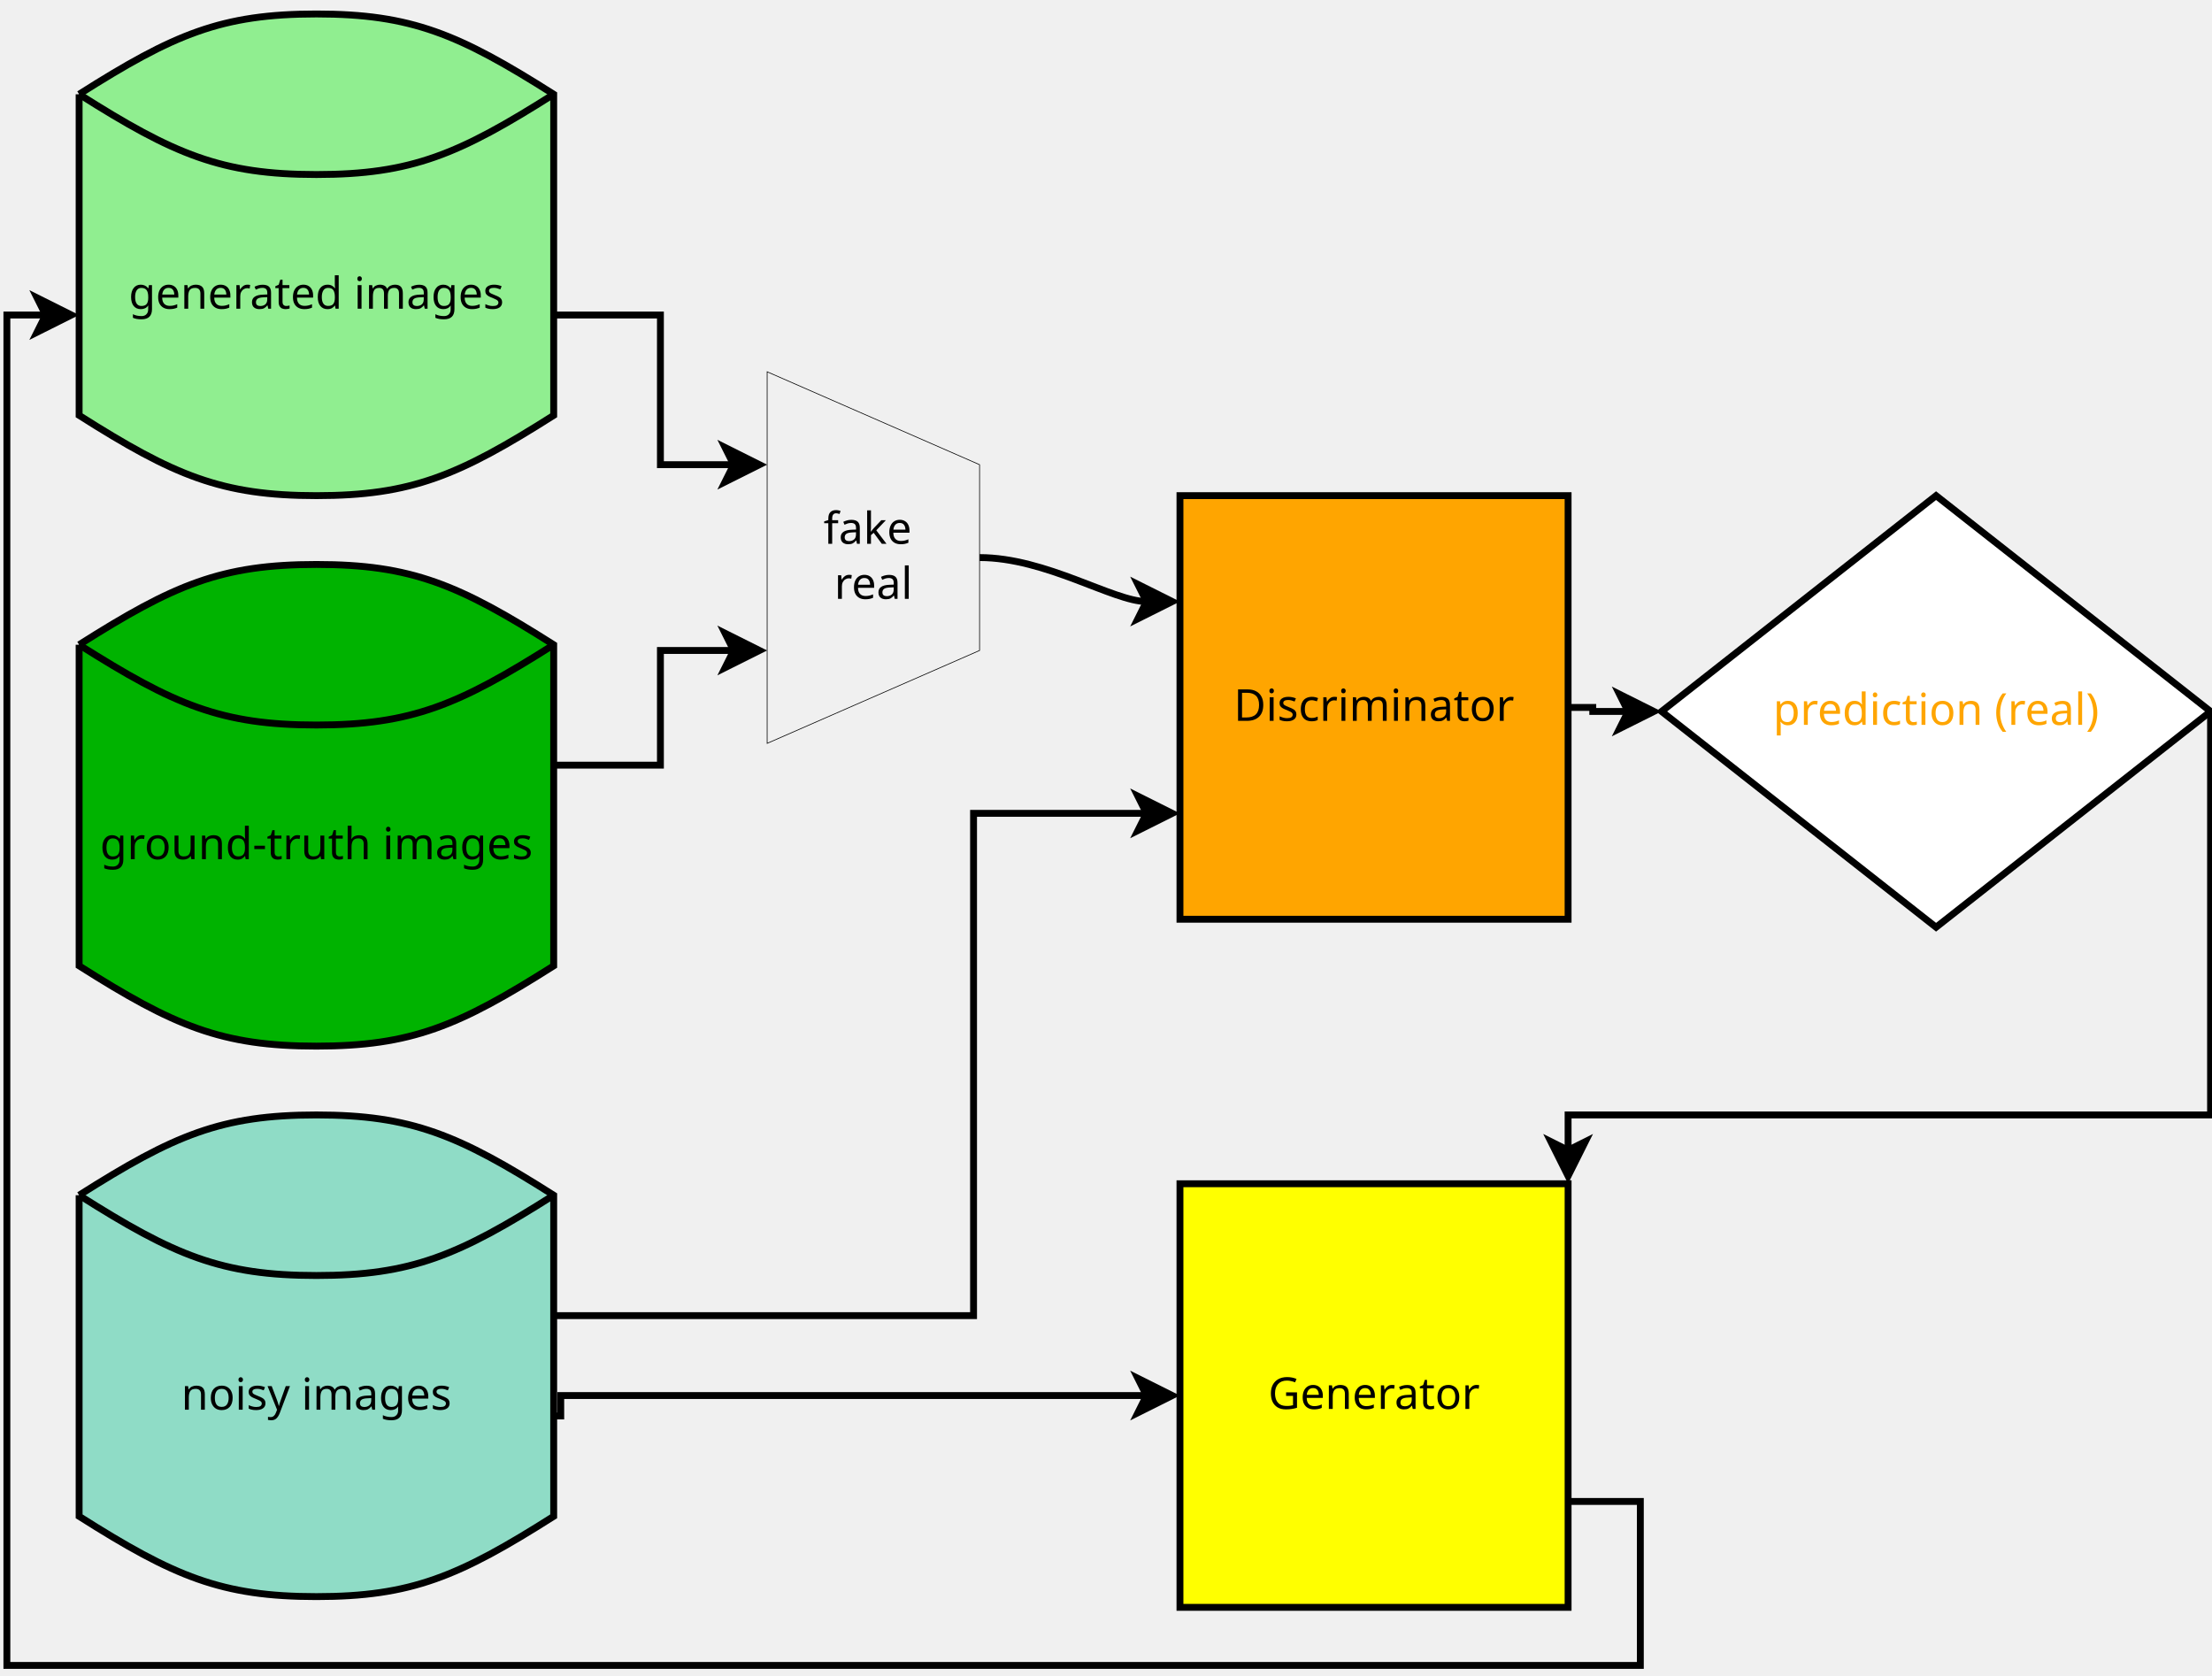
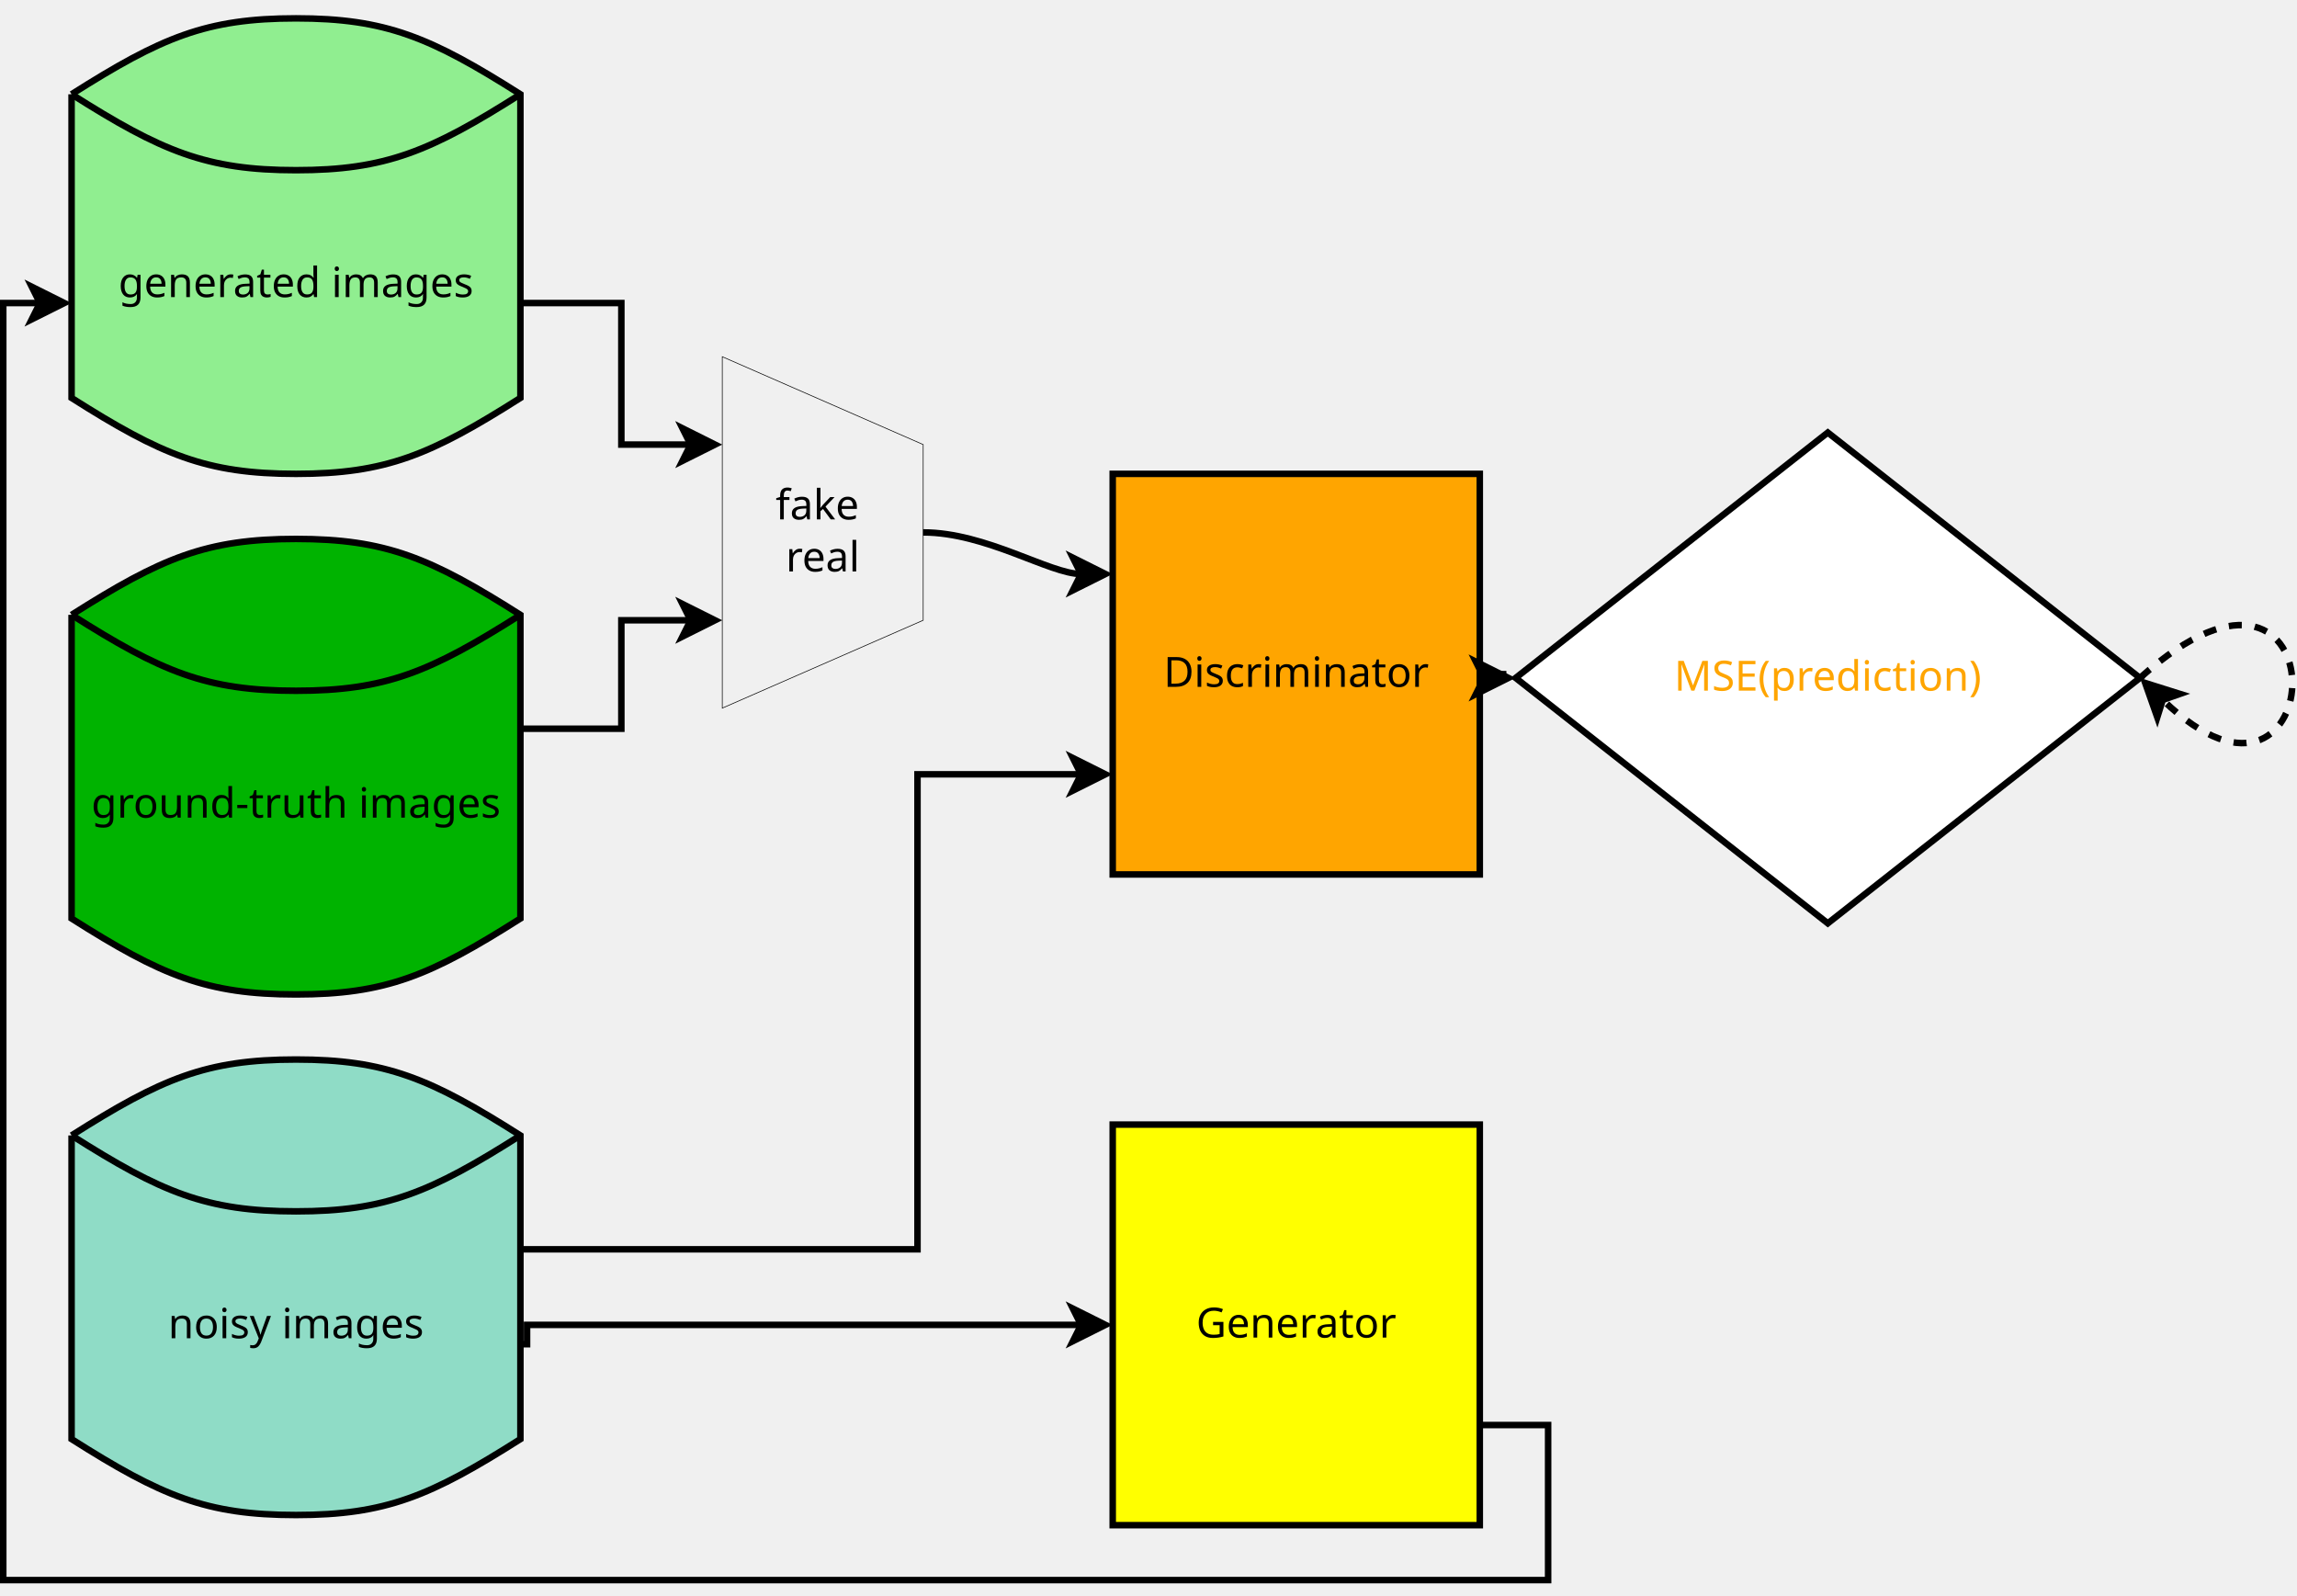
- <svg xmlns="http://www.w3.org/2000/svg" width="33cm" height="25cm" viewBox="17 -2 643 483">
+ <svg xmlns="http://www.w3.org/2000/svg" width="36cm" height="25cm" viewBox="18 -2 706 483">
  <g>
    <polygon style="fill: none; fill-opacity:0; stroke-width: 0.2; stroke: #000000" points="240,104 301.75,131 301.75,185 240,212 " />
    <text font-size="12.8" style="fill: #000000;text-anchor:middle;font-family:sans-serif;font-style:normal;font-weight:normal" x="270.875" y="154">
      <tspan x="270.875" y="154">fake</tspan>
      <tspan x="270.875" y="170">real</tspan>
    </text>
  </g>
  <g>
    <rect style="fill: #ffa500" x="360" y="140" width="112.825" height="123.122" />
    <rect style="fill: none; fill-opacity:0; stroke-width: 2; stroke: #000000" x="360" y="140" width="112.825" height="123.122" />
    <text font-size="12.8" style="fill: #000000;text-anchor:middle;font-family:sans-serif;font-style:normal;font-weight:normal" x="416.413" y="205.461">
      <tspan x="416.413" y="205.461">Discriminator</tspan>
    </text>
  </g>
  <g>
-     <polygon style="fill: #ffffff" points="579.79,140 659.581,202.723 579.79,265.445 500,202.723 " />
-     <polygon style="fill: none; fill-opacity:0; stroke-width: 2; stroke: #000000" points="579.79,140 659.581,202.723 579.79,265.445 500,202.723 " />
+     <polygon style="fill: #ffffff" points="579.79,127.305 675.731,202.723 579.79,278.141 483.85,202.723 " />
+     <polygon style="fill: none; fill-opacity:0; stroke-width: 2; stroke: #000000" points="579.79,127.305 675.731,202.723 579.79,278.141 483.85,202.723 " />
    <text font-size="12.8" style="fill: #ffa500;text-anchor:middle;font-family:sans-serif;font-style:normal;font-weight:normal" x="579.79" y="206.623">
-       <tspan x="579.79" y="206.623">prediction (real)</tspan>
+       <tspan x="579.79" y="206.623">MSE(prediction)</tspan>
    </text>
  </g>
  <g>
    <path style="fill: #00b300" d="M 40 183.333 C 67.59,165.833 81.385,160 108.975,160 C 136.565,160 150.36,165.833 177.95,183.333 L 177.95,276.667 C 150.36,294.167 136.565,300 108.975,300 C 81.385,300 67.59,294.167 40,276.667 L 40,183.333z" />
    <path style="fill: none; fill-opacity:0; stroke-width: 2; stroke: #000000" d="M 40 183.333 C 67.59,165.833 81.385,160 108.975,160 C 136.565,160 150.36,165.833 177.95,183.333 L 177.95,276.667 C 150.36,294.167 136.565,300 108.975,300 C 81.385,300 67.59,294.167 40,276.667 L 40,183.333" />
    <path style="fill: none; fill-opacity:0; stroke-width: 2; stroke: #000000" d="M 40 183.333 C 67.59,200.833 81.385,206.667 108.975,206.667 C 136.565,206.667 150.36,200.833 177.95,183.333" />
    <text font-size="12.8" style="fill: #000000;text-anchor:middle;font-family:sans-serif;font-style:normal;font-weight:normal" x="108.975" y="245.667">
      <tspan x="108.975" y="245.667">ground-truth images</tspan>
    </text>
  </g>
  <g>
    <path style="fill: #90ee90" d="M 40 23.333 C 67.59,5.833 81.385,0 108.975,0 C 136.565,0 150.36,5.833 177.95,23.333 L 177.95,116.667 C 150.36,134.167 136.565,140 108.975,140 C 81.385,140 67.59,134.167 40,116.667 L 40,23.333z" />
    <path style="fill: none; fill-opacity:0; stroke-width: 2; stroke: #000000" d="M 40 23.333 C 67.59,5.833 81.385,0 108.975,0 C 136.565,0 150.36,5.833 177.95,23.333 L 177.95,116.667 C 150.36,134.167 136.565,140 108.975,140 C 81.385,140 67.59,134.167 40,116.667 L 40,23.333" />
    <path style="fill: none; fill-opacity:0; stroke-width: 2; stroke: #000000" d="M 40 23.333 C 67.59,40.833 81.385,46.667 108.975,46.667 C 136.565,46.667 150.36,40.833 177.95,23.333" />
    <text font-size="12.8" style="fill: #000000;text-anchor:middle;font-family:sans-serif;font-style:normal;font-weight:normal" x="108.975" y="85.667">
      <tspan x="108.975" y="85.667">generated images</tspan>
    </text>
  </g>
  <g>
    <path style="fill: #8fdcc6" d="M 40 343.333 C 67.59,325.833 81.385,320 108.975,320 C 136.565,320 150.36,325.833 177.95,343.333 L 177.95,436.667 C 150.36,454.167 136.565,460 108.975,460 C 81.385,460 67.59,454.167 40,436.667 L 40,343.333z" />
    <path style="fill: none; fill-opacity:0; stroke-width: 2; stroke: #000000" d="M 40 343.333 C 67.59,325.833 81.385,320 108.975,320 C 136.565,320 150.36,325.833 177.95,343.333 L 177.95,436.667 C 150.36,454.167 136.565,460 108.975,460 C 81.385,460 67.59,454.167 40,436.667 L 40,343.333" />
    <path style="fill: none; fill-opacity:0; stroke-width: 2; stroke: #000000" d="M 40 343.333 C 67.59,360.833 81.385,366.667 108.975,366.667 C 136.565,366.667 150.36,360.833 177.95,343.333" />
    <text font-size="12.8" style="fill: #000000;text-anchor:middle;font-family:sans-serif;font-style:normal;font-weight:normal" x="108.975" y="405.667">
      <tspan x="108.975" y="405.667">noisy images</tspan>
    </text>
  </g>
  <g>
    <rect style="fill: #ffff00" x="360" y="340" width="112.825" height="123.122" />
    <rect style="fill: none; fill-opacity:0; stroke-width: 2; stroke: #000000" x="360" y="340" width="112.825" height="123.122" />
    <text font-size="12.8" style="fill: #000000;text-anchor:middle;font-family:sans-serif;font-style:normal;font-weight:normal" x="416.413" y="405.461">
      <tspan x="416.413" y="405.461">Generator</tspan>
    </text>
  </g>
  <g>
    <polyline style="fill: none; fill-opacity:0; stroke-width: 2; stroke: #000000" points="177.95,87.5 208.975,87.5 208.975,131 230.264,131 " />
    <polygon style="fill: #000000" points="237.764,131 227.764,136 230.264,131 227.764,126 " />
    <polygon style="fill: none; fill-opacity:0; stroke-width: 2; stroke: #000000" points="237.764,131 227.764,136 230.264,131 227.764,126 " />
  </g>
  <g>
    <polyline style="fill: none; fill-opacity:0; stroke-width: 2; stroke: #000000" points="177.95,218.333 208.975,218.333 208.975,185 230.264,185 " />
    <polygon style="fill: #000000" points="237.764,185 227.764,190 230.264,185 227.764,180 " />
    <polygon style="fill: none; fill-opacity:0; stroke-width: 2; stroke: #000000" points="237.764,185 227.764,190 230.264,185 227.764,180 " />
  </g>
  <g>
-     <polyline style="fill: none; fill-opacity:0; stroke-width: 2; stroke: #000000" points="177.95,378.333 300,378.333 300,232.341 350.264,232.341 " />
-     <polygon style="fill: #000000" points="357.764,232.341 347.764,237.341 350.264,232.341 347.764,227.341 " />
-     <polygon style="fill: none; fill-opacity:0; stroke-width: 2; stroke: #000000" points="357.764,232.341 347.764,237.341 350.264,232.341 347.764,227.341 " />
+     <polyline style="fill: none; fill-opacity:0; stroke-width: 2; stroke: #000000" points="177.95,378.334 300,378.334 300,232.342 350.264,232.342 " />
+     <polygon style="fill: #000000" points="357.764,232.342 347.764,237.342 350.264,232.342 347.764,227.342 " />
+     <polygon style="fill: none; fill-opacity:0; stroke-width: 2; stroke: #000000" points="357.764,232.342 347.764,237.342 350.264,232.342 347.764,227.342 " />
  </g>
  <g>
-     <polyline style="fill: none; fill-opacity:0; stroke-width: 2; stroke: #000000" points="177.95,407.5 180,407.5 180,401.561 350.264,401.561 " />
-     <polygon style="fill: #000000" points="357.764,401.561 347.764,406.561 350.264,401.561 347.764,396.561 " />
-     <polygon style="fill: none; fill-opacity:0; stroke-width: 2; stroke: #000000" points="357.764,401.561 347.764,406.561 350.264,401.561 347.764,396.561 " />
+     <polyline style="fill: none; fill-opacity:0; stroke-width: 2; stroke: #000000" points="177.95,407.5 180,407.5 180,401.56 350.264,401.56 " />
+     <polygon style="fill: #000000" points="357.764,401.56 347.764,406.56 350.264,401.56 347.764,396.56 " />
+     <polygon style="fill: none; fill-opacity:0; stroke-width: 2; stroke: #000000" points="357.764,401.56 347.764,406.56 350.264,401.56 347.764,396.56 " />
  </g>
  <g>
-     <polyline style="fill: none; fill-opacity:0; stroke-width: 2; stroke: #000000" points="472.825,432.341 493.825,432.341 493.825,480 19,480 19,87.5 30.264,87.5 " />
+     <polyline style="fill: none; fill-opacity:0; stroke-width: 2; stroke: #000000" points="472.826,432.342 493.826,432.342 493.826,480 19,480 19,87.5 30.264,87.5 " />
    <polygon style="fill: #000000" points="37.764,87.5 27.764,92.5 30.264,87.5 27.764,82.5 " />
    <polygon style="fill: none; fill-opacity:0; stroke-width: 2; stroke: #000000" points="37.764,87.5 27.764,92.5 30.264,87.5 27.764,82.5 " />
  </g>
  <g>
-     <polyline style="fill: none; fill-opacity:0; stroke-width: 2; stroke: #000000" points="472.825,201.561 480,201.561 480,202.723 490.264,202.723 " />
-     <polygon style="fill: #000000" points="497.764,202.723 487.764,207.723 490.264,202.723 487.764,197.723 " />
-     <polygon style="fill: none; fill-opacity:0; stroke-width: 2; stroke: #000000" points="497.764,202.723 487.764,207.723 490.264,202.723 487.764,197.723 " />
+     <polyline style="fill: none; fill-opacity:0; stroke-width: 2; stroke: #000000" points="472.826,201.56 480,201.56 480,202.723 474.114,202.723 " />
+     <polygon style="fill: #000000" points="481.614,202.723 471.614,207.723 474.114,202.723 471.614,197.723 " />
+     <polygon style="fill: none; fill-opacity:0; stroke-width: 2; stroke: #000000" points="481.614,202.723 471.614,207.723 474.114,202.723 471.614,197.723 " />
  </g>
  <g>
-     <polyline style="fill: none; fill-opacity:0; stroke-width: 2; stroke: #000000" points="659.581,202.723 659.581,320 472.825,320 472.825,330.264 " />
-     <polygon style="fill: #000000" points="472.825,337.764 467.825,327.764 472.825,330.264 477.825,327.764 " />
-     <polygon style="fill: none; fill-opacity:0; stroke-width: 2; stroke: #000000" points="472.825,337.764 467.825,327.764 472.825,330.264 477.825,327.764 " />
-   </g>
-   <g>
-     <path style="fill: none; fill-opacity:0; stroke-width: 2; stroke: #000000" d="M 301.75 158 C 321.089,158 340.661,170.78 350.264,170.78" />
+     <path style="fill: none; fill-opacity:0; stroke-width: 2; stroke: #000000" d="M 301.75 158 C 321.088,158 340.66,170.78 350.264,170.78" />
    <polygon style="fill: #000000" points="357.764,170.78 347.764,175.78 350.264,170.78 347.764,165.78 " />
    <polygon style="fill: none; fill-opacity:0; stroke-width: 2; stroke: #000000" points="357.764,170.78 347.764,175.78 350.264,170.78 347.764,165.78 " />
  </g>
+   <g>
+     <path style="fill: none; fill-opacity:0; stroke-width: 2; stroke-dasharray: 4; stroke: #000000" d="M 675.731 202.723 C 739,146 735,260 682.732,209.488" />
+     <polygon style="fill: #000000" points="677.339,204.276 688.004,207.63 682.732,209.488 681.055,214.821 " />
+     <polygon style="fill: none; fill-opacity:0; stroke-width: 2; stroke: #000000" points="677.339,204.276 688.004,207.63 682.732,209.488 681.055,214.821 " />
+   </g>
</svg>
